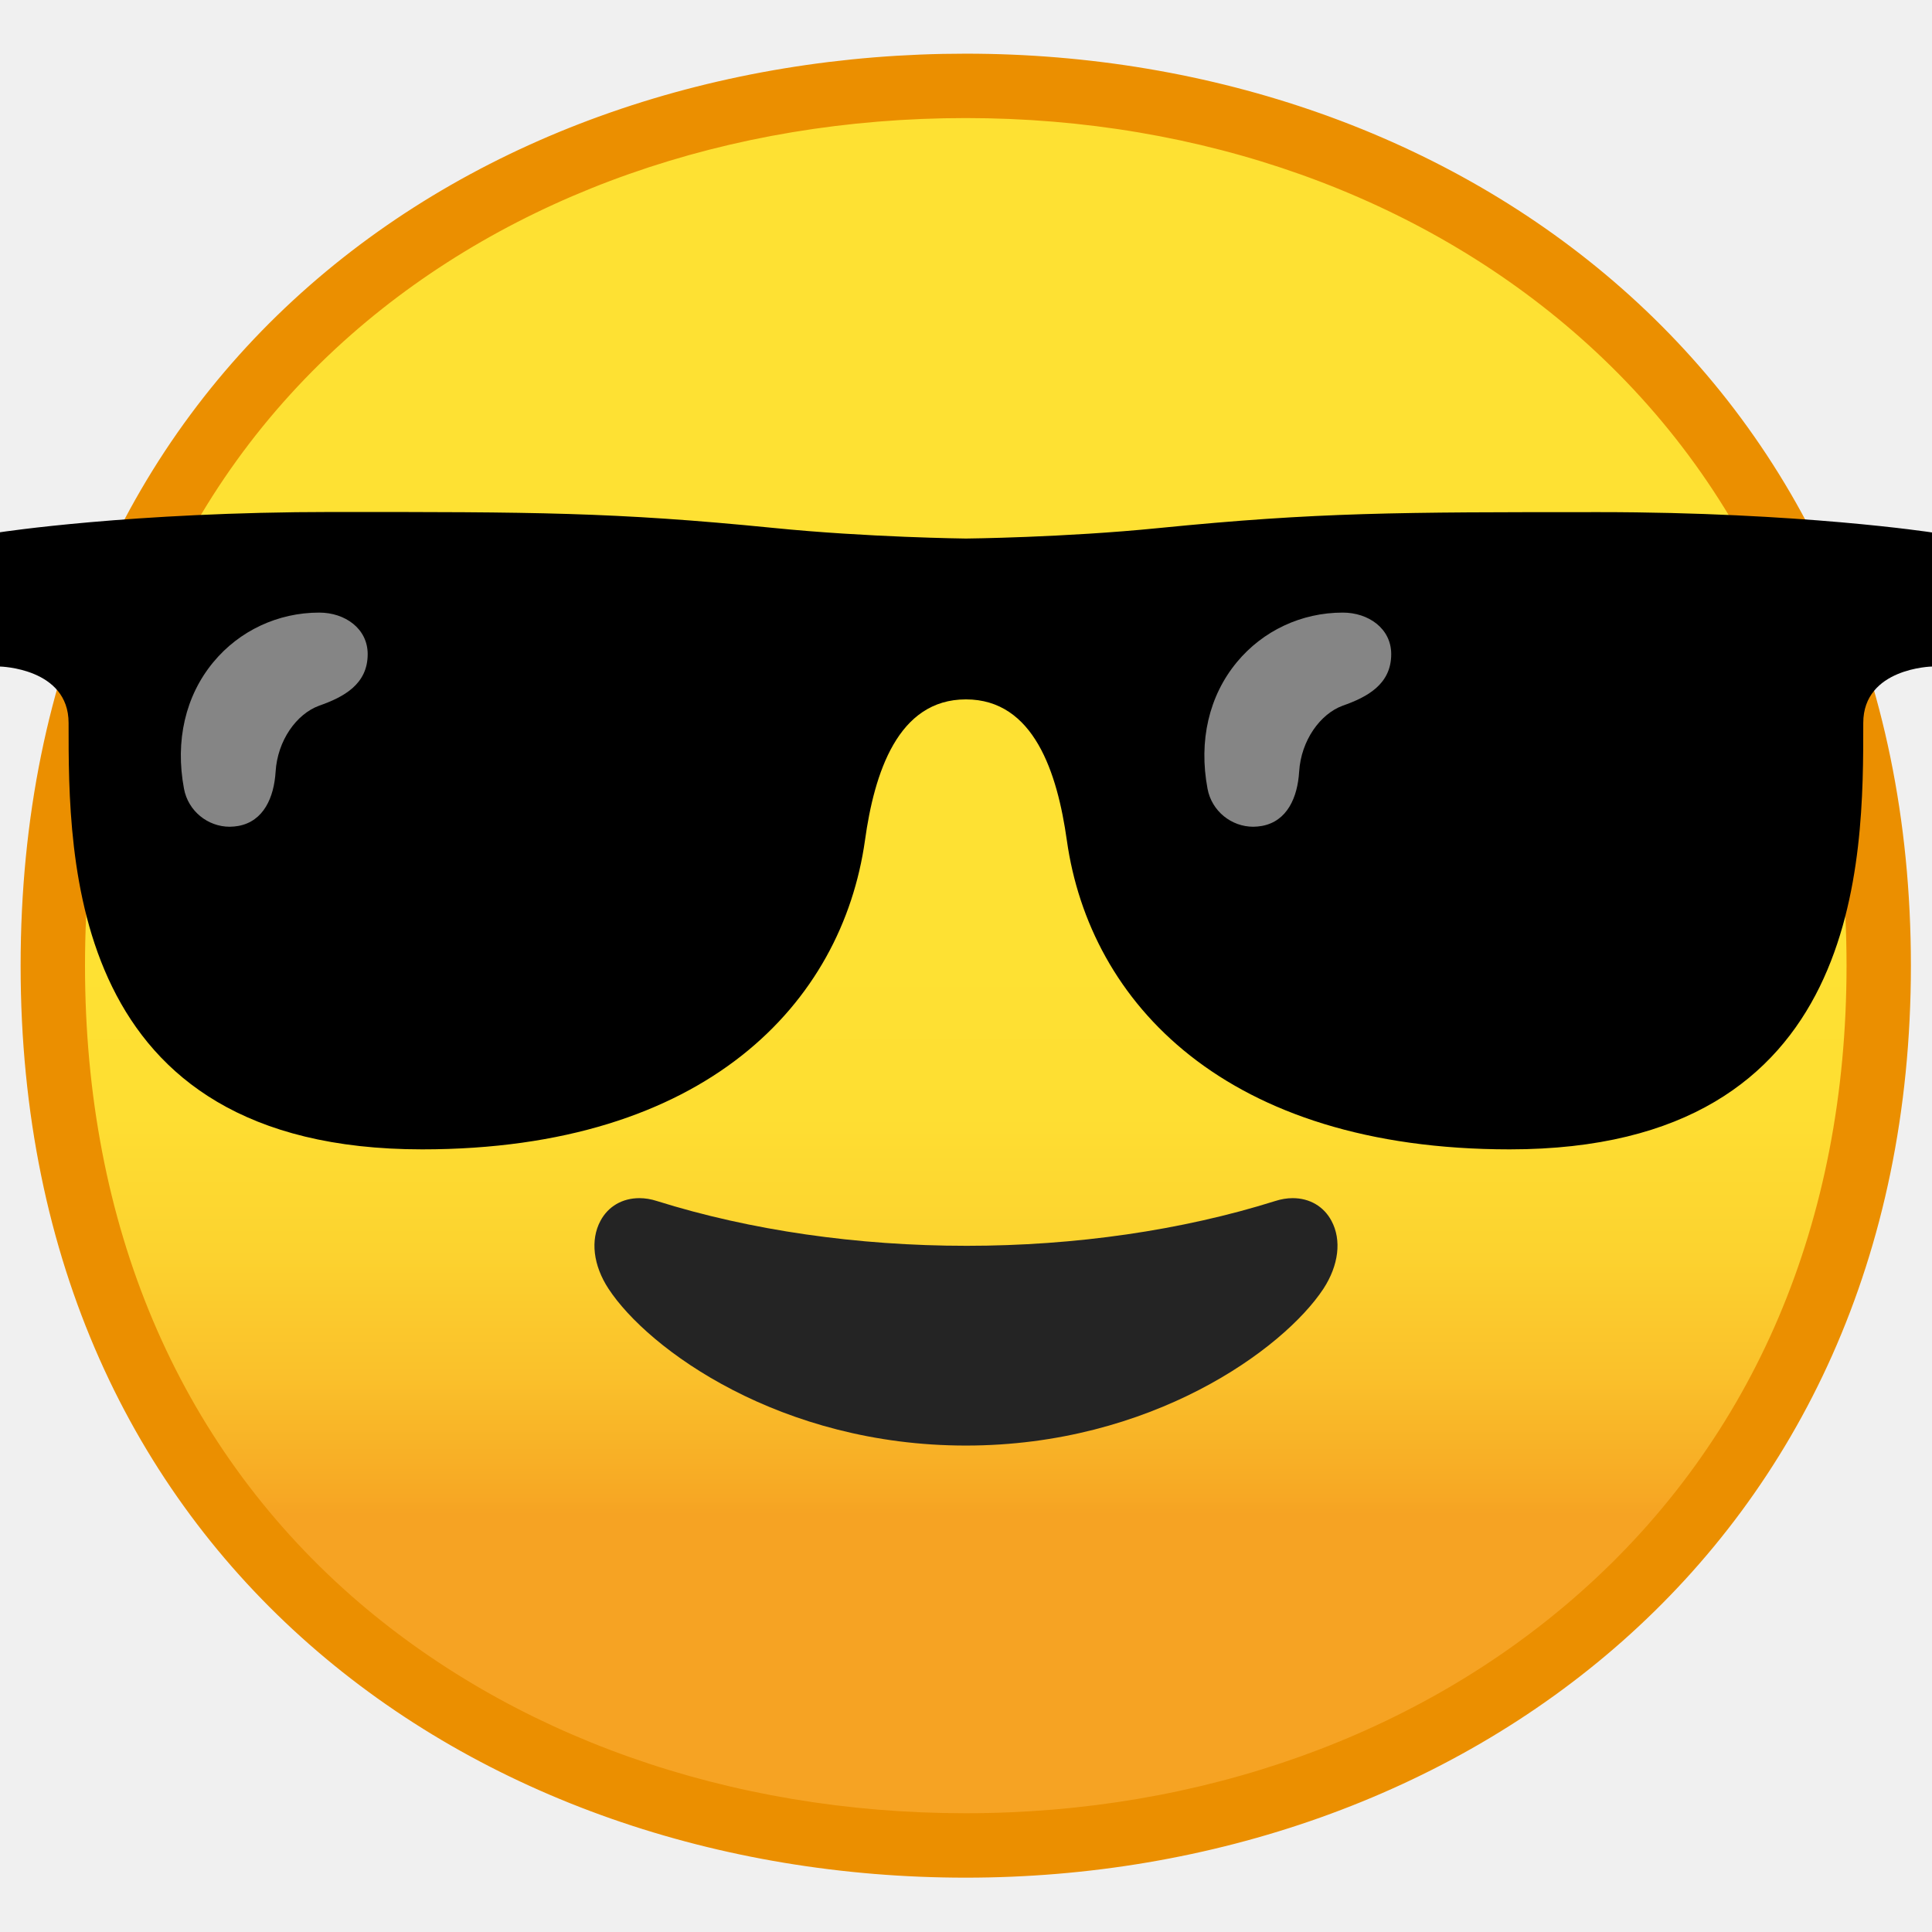
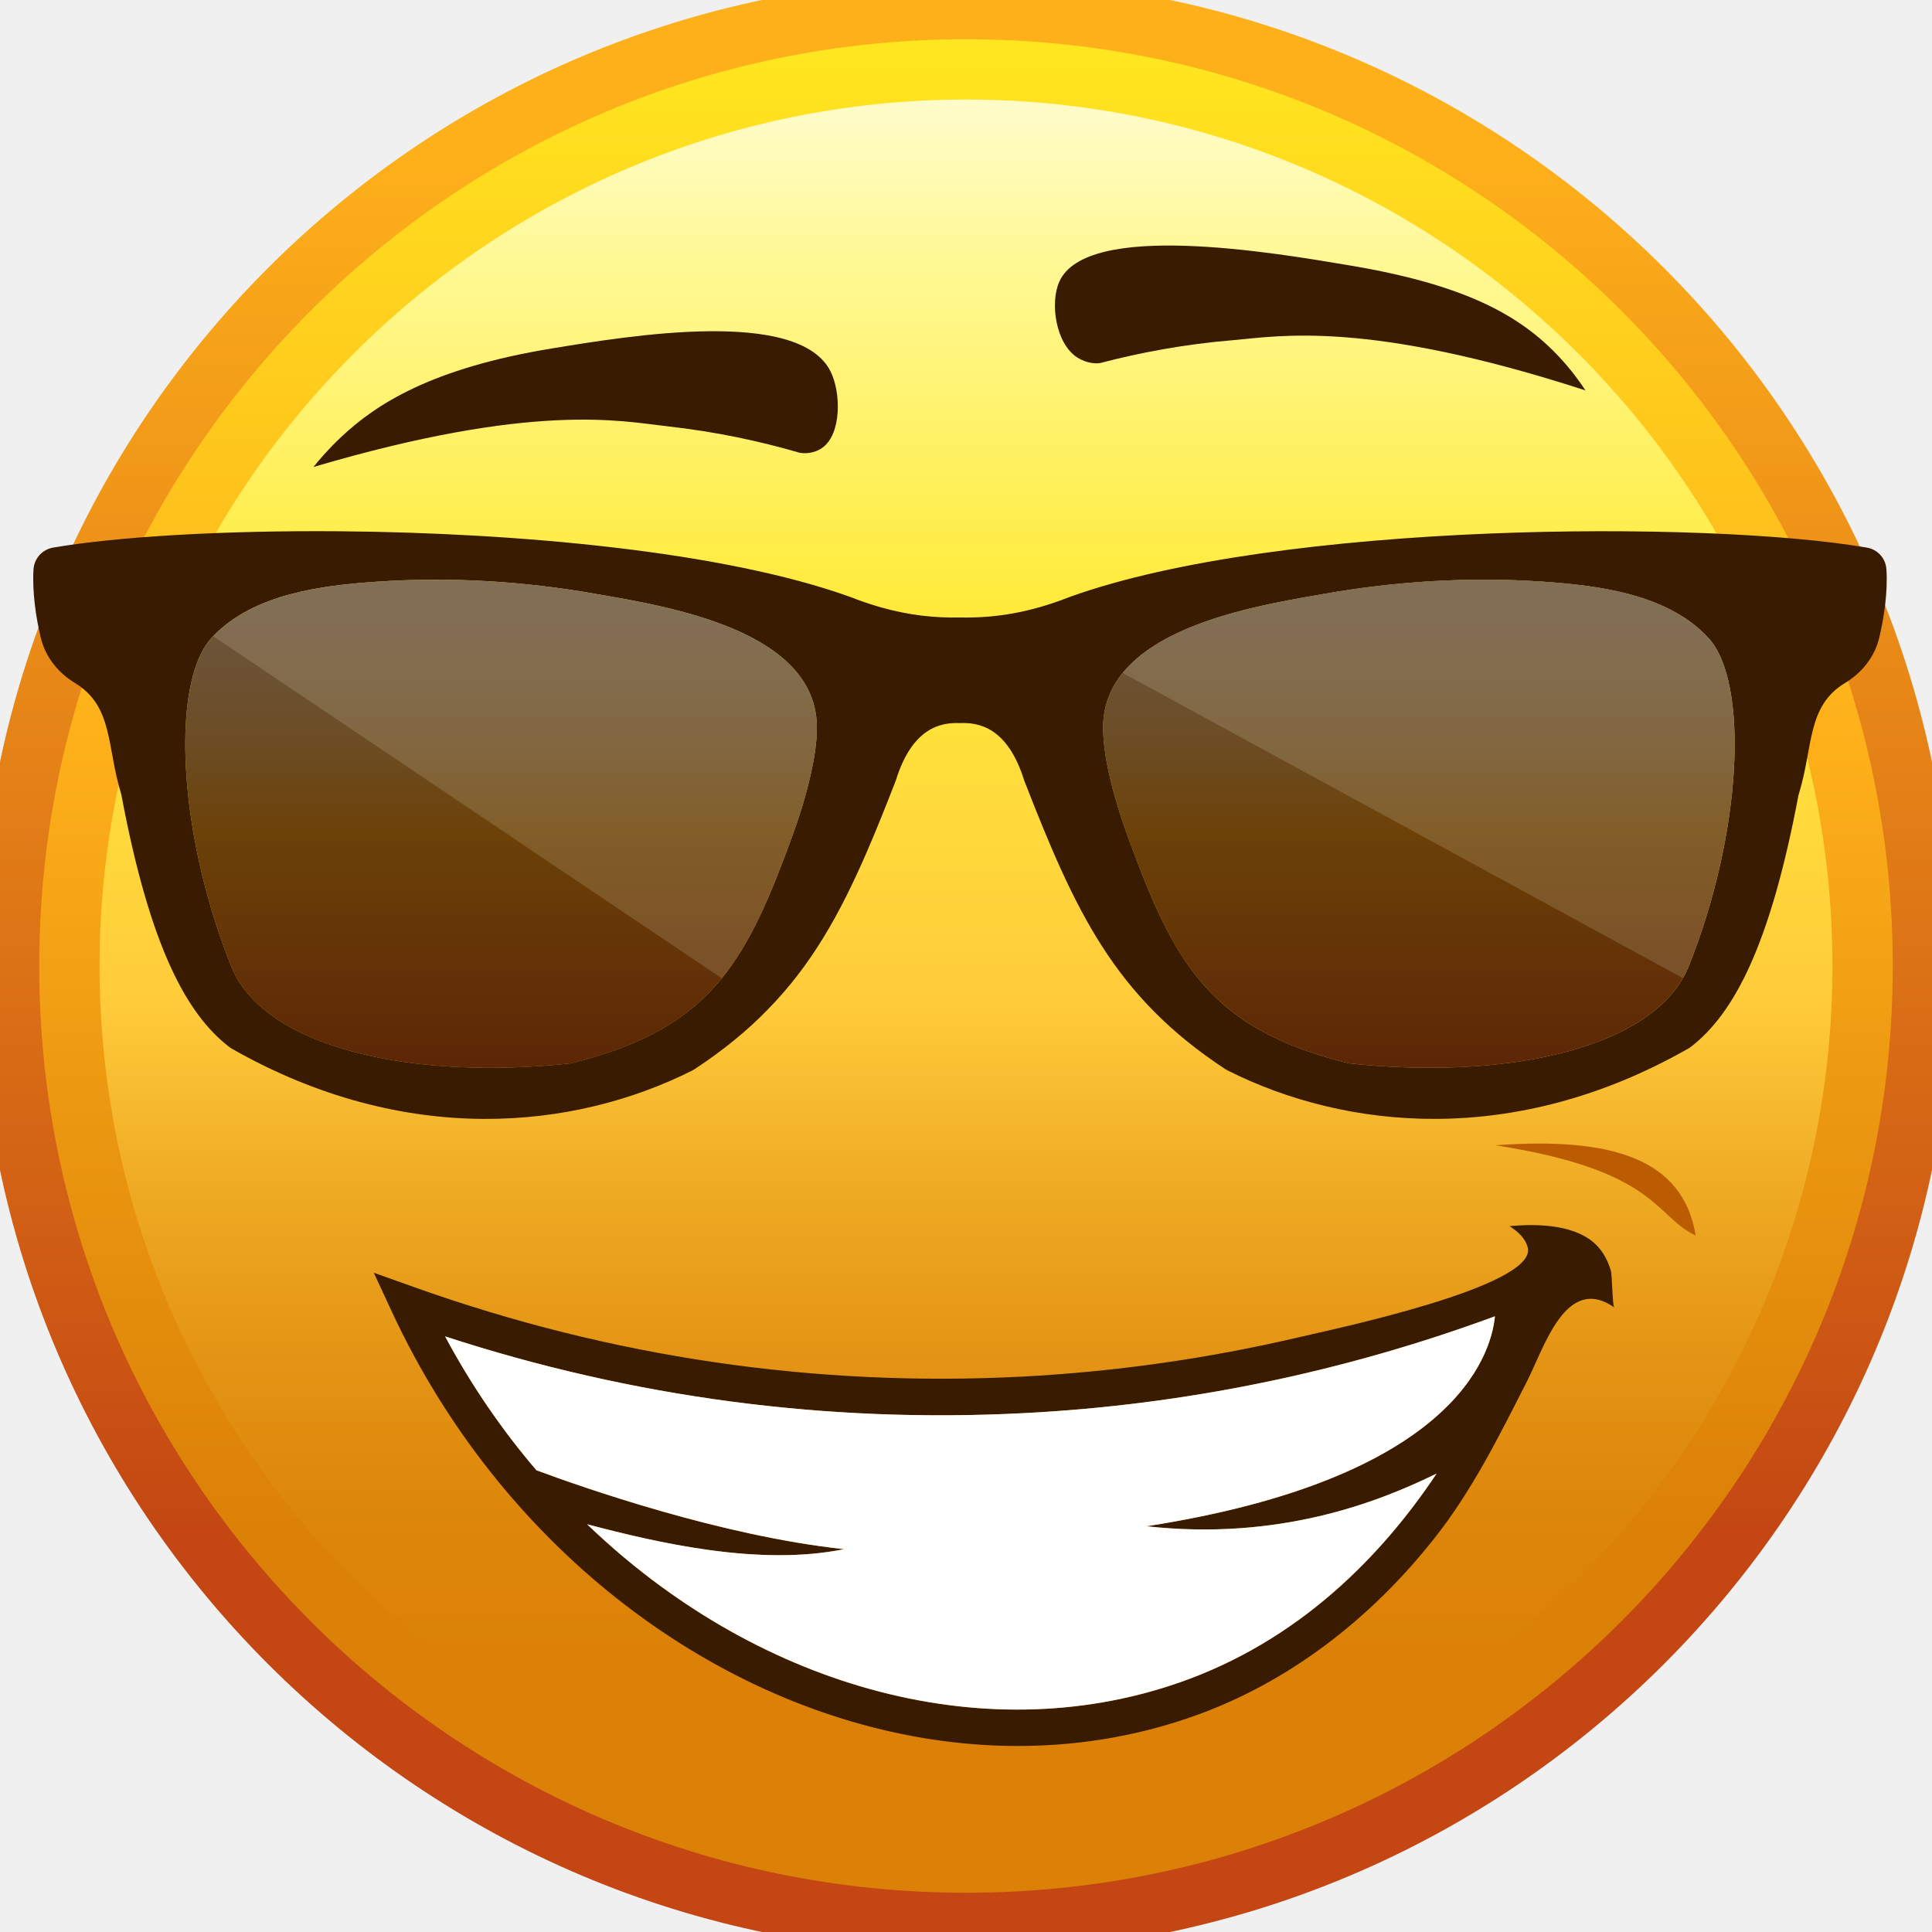
- <svg xmlns="http://www.w3.org/2000/svg" enable-background="new 0 0 128 128" viewBox="0 0 64 64" version="1.1" id="svg5091" width="64" height="64">
-   <defs id="defs5095" />
-   <symbol viewBox="-64.5 -64.5 129 129" id="symbol5064" transform="translate(0,-64)">
-     <g stroke-miterlimit="10" id="g5062" style="fill:none;stroke:#4285f4;stroke-miterlimit:10">
-       <rect x="-64" y="-64" width="128" height="128" id="rect5046" />
-       <path d="M 36.95,37.82 C 27.32,46.32 14.2,51 0,51 -14.27,51 -27.39,46.38 -36.96,37.99 -47.45,28.79 -53,15.65 -53,0 c 0,-15.58 5.55,-28.69 16.04,-37.92 C -27.36,-46.35 -14.24,-51 0,-51 c 14.17,0 27.29,4.71 36.95,13.25 C 47.45,-28.45 53,-15.4 53,0 53,15.47 47.45,28.55 36.95,37.82 Z" id="path5048" />
-       <path d="M 0,55 C -29.59,55 -57,35.99 -57,0 -57,-35.8 -29.59,-55 0,-55 29.59,-55 57,-35.31 57,0 57,35.51 29.59,55 0,55 Z" id="path5050" />
-       <path d="m 0,-43 c -12.29,0 -23.54,3.94 -31.68,11.09 C -40.39,-24.25 -45,-13.21 -45,0 -45,29.7 -22.4,43 0,43 21.67,43 45,29.54 45,0 45,-29.54 21.67,-43 0,-43 Z" id="path5052" />
-       <line x1="-0.01" x2="-0.01" y1="51" y2="-51" id="line5054" />
-       <line x1="-16" x2="-16" y1="48.95" y2="-48.93" id="line5056" />
-       <line x1="15.99" x2="15.99" y1="48.91" y2="-48.93" id="line5058" />
-       <line x1="53" x2="-53" y1="0.08" y2="0.08" id="line5060" />
-     </g>
-   </symbol>
-   <linearGradient id="a" x1="63.992" x2="63.992" y1="20.702" y2="106.73" gradientUnits="userSpaceOnUse" gradientTransform="matrix(0.5332889,0,0,0.5332921,-2.133156,-2.141696)">
-     <stop stop-color="#FEE133" offset=".5" id="stop5066" />
-     <stop stop-color="#FEDE32" offset=".612" id="stop5068" />
-     <stop stop-color="#FCD32F" offset=".708" id="stop5070" />
-     <stop stop-color="#FAC12B" offset=".797" id="stop5072" />
-     <stop stop-color="#F7A924" offset=".883" id="stop5074" />
-     <stop stop-color="#F6A323" offset=".9" id="stop5076" />
+ <svg xmlns="http://www.w3.org/2000/svg" height="64" width="64" xml:space="preserve" viewBox="0 0 64 64" y="0px" x="0px" id="Layer_1" version="1.1">
+   <defs id="defs1346" />
+   <style id="style1141" type="text/css">
+ 	.st0{fill:none;}
+ 	.st1{fill:url(#SVGID_1_);}
+ 	.st2{fill:url(#SVGID_2_);}
+ 	.st3{fill:none;stroke:url(#SVGID_3_);stroke-width:2;stroke-miterlimit:10;}
+ 	.st4{fill:#381B01;}
+ 	.st5{fill:#FFFFFF;}
+ 	.st6{fill:#BC5C02;}
+ 	.st7{opacity:0.26;fill:url(#SVGID_4_);}
+ 	.st8{opacity:0.26;fill:url(#SVGID_5_);}
+ 	.st9{opacity:0.15;fill:#FFFDE2;}
+ 	.st10{fill:url(#SVGID_6_);}
+ 	.st11{fill:url(#SVGID_7_);}
+ 	.st12{fill:none;stroke:url(#SVGID_8_);stroke-width:2;stroke-miterlimit:10;}
+ 	.st13{opacity:0.26;fill:url(#SVGID_9_);}
+ 	.st14{opacity:0.26;fill:url(#SVGID_10_);}
+ </style>
+   <path id="path1143" d="M 790.33,91.13" class="st0" />
+   <linearGradient gradientTransform="matrix(0.299822,0,0,0.299822,-9.993064,-45.39003)" y2="363.851" x2="140.065" y1="152.385" x1="140.065" gradientUnits="userSpaceOnUse" id="SVGID_1_">
+     <stop id="stop1145" style="stop-color:#FFFDE2" offset="0.012" />
+     <stop id="stop1147" style="stop-color:#FFF995" offset="0.131" />
+     <stop id="stop1149" style="stop-color:#FFEB3C" offset="0.308" />
+     <stop id="stop1151" style="stop-color:#FFCB3A" offset="0.521" />
+     <stop id="stop1153" style="stop-color:#EFAB24" offset="0.614" />
+     <stop id="stop1155" style="stop-color:#E49414" offset="0.704" />
+     <stop id="stop1157" style="stop-color:#DD860A" offset="0.789" />
+     <stop id="stop1159" style="stop-color:#DB8107" offset="0.862" />
  </linearGradient>
-   <path d="m 31.992,61.133 c -14.564,0 -30.243,-9.119 -30.243,-29.144 0,-20.025 15.679,-29.144 30.243,-29.144 8.074,0 15.545,2.672 21.044,7.525 6.021,5.312 9.199,12.788 9.199,21.62 0,8.794 -3.178,16.255 -9.199,21.582 -5.509,4.874 -12.986,7.562 -21.044,7.562 z" id="path5079" style="fill:url(#a);stroke-width:0.533" />
-   <path d="m 31.992,3.911 c 7.813,0 15.033,2.576 20.34,7.258 5.781,5.104 8.837,12.303 8.837,20.82 0,8.479 -3.056,15.663 -8.842,20.782 -5.317,4.704 -12.538,7.295 -20.34,7.295 -7.834,0 -15.06,-2.56 -20.345,-7.199 C 5.872,47.785 2.816,40.564 2.816,31.989 c 0,-8.618 3.056,-15.849 8.831,-20.916 5.269,-4.618 12.495,-7.162 20.345,-7.162 m 0,-2.133 c -16.255,0 -31.309,10.442 -31.309,30.211 0,19.662 15.055,30.211 31.309,30.211 16.255,0 31.309,-10.815 31.309,-30.211 0,-19.502 -15.055,-30.211 -31.309,-30.211 z" id="path5081" style="fill:#eb8f00;stroke-width:0.533" />
-   <path d="m 63.995,22.08 c 0,0 -2.272,0.048 -2.272,1.867 0,4.49 0.048,14.127 -11.711,14.127 -9.418,0 -13.914,-4.864 -14.671,-10.234 -0.315,-2.234 -1.088,-4.672 -3.344,-4.672 -2.256,0 -3.034,2.437 -3.344,4.672 C 27.896,33.21 23.401,38.074 13.983,38.074 2.224,38.074 2.272,28.437 2.272,23.947 2.272,22.128 0,22.08 0,22.08 v -4.448 c 0,0 4.362,-0.672 11.018,-0.672 6.655,0 9.306,0 14.601,0.528 3.125,0.315 6.378,0.352 6.378,0.352 0,0 3.253,-0.032 6.383,-0.347 5.296,-0.528 7.946,-0.528 14.601,-0.528 C 59.638,16.966 64,17.638 64,17.638 v 4.442 z" id="path5083" style="stroke-width:0.533" />
-   <path d="m 9.13,25.563 c -0.053,0.853 -0.395,1.643 -1.232,1.797 -0.096,0.016 -0.192,0.027 -0.288,0.027 -0.725,0 -1.376,-0.517 -1.515,-1.259 -0.299,-1.589 0.048,-3.077 0.971,-4.192 0.864,-1.045 2.144,-1.643 3.509,-1.643 0.853,0 1.605,0.528 1.605,1.376 0,1.003 -0.8,1.424 -1.605,1.707 -0.752,0.272 -1.381,1.152 -1.445,2.186 z" id="path5085" style="fill:#858585;stroke-width:0.533" />
-   <path d="m 43.036,25.563 c -0.053,0.853 -0.395,1.643 -1.232,1.797 -0.096,0.016 -0.192,0.027 -0.288,0.027 -0.725,0 -1.376,-0.517 -1.515,-1.259 -0.299,-1.589 0.048,-3.077 0.971,-4.192 0.864,-1.045 2.144,-1.643 3.509,-1.643 0.853,0 1.605,0.528 1.605,1.376 0,1.003 -0.8,1.424 -1.605,1.707 -0.747,0.272 -1.381,1.152 -1.445,2.186 z" id="path5087" style="fill:#858585;stroke-width:0.533" />
-   <path d="m 31.997,47.886 c -6.138,0 -10.522,-3.184 -11.839,-5.194 -0.507,-0.773 -0.608,-1.616 -0.267,-2.25 0.256,-0.48 0.725,-0.752 1.291,-0.752 0.187,0 0.384,0.032 0.581,0.096 3.093,0.971 6.639,1.483 10.26,1.483 3.594,0 7.13,-0.512 10.218,-1.483 0.197,-0.064 0.395,-0.096 0.581,-0.096 0.56,0 1.029,0.272 1.285,0.752 0.341,0.635 0.24,1.472 -0.267,2.25 -1.323,2.005 -5.706,5.194 -11.844,5.194 z" id="path5089" style="fill:#242424;stroke-width:0.533" />
+   <circle style="fill:url(#SVGID_1_);stroke-width:0.3" id="circle1162" r="31.7" cy="32" cx="32" class="st1" />
+   <linearGradient gradientTransform="matrix(0.299822,0,0,0.299822,-9.993064,-45.39003)" y2="363.851" x2="140.065" y1="152.385" x1="140.065" gradientUnits="userSpaceOnUse" id="SVGID_2_">
+     <stop id="stop1164" style="stop-color:#FFEA20" offset="5.128323e-04" />
+     <stop id="stop1166" style="stop-color:#FFDB1E" offset="0.093" />
+     <stop id="stop1168" style="stop-color:#FEB01A" offset="0.381" />
+     <stop id="stop1170" style="stop-color:#EB9610" offset="0.588" />
+     <stop id="stop1172" style="stop-color:#DB8107" offset="0.793" />
+   </linearGradient>
+   <path style="fill:url(#SVGID_2_);stroke-width:0.3" id="path1175" d="m 32,3.298 c 15.828,0 28.702,12.877 28.702,28.702 0,15.825 -12.877,28.702 -28.702,28.702 -15.825,0 -28.702,-12.877 -28.702,-28.702 0,-15.825 12.877,-28.702 28.702,-28.702 m 0,-2.998 c -17.507,0 -31.7,14.194 -31.7,31.7 0,17.507 14.194,31.7 31.7,31.7 17.507,0 31.703,-14.194 31.703,-31.7 0,-17.507 -14.194,-31.7 -31.703,-31.7 z" class="st2" />
+   <linearGradient gradientTransform="matrix(0.299822,0,0,0.299822,-9.993064,-45.39003)" y2="364.851" x2="140.065" y1="151.385" x1="140.065" gradientUnits="userSpaceOnUse" id="SVGID_3_">
+     <stop id="stop1177" style="stop-color:#FEB01A" offset="0.079" />
+     <stop id="stop1179" style="stop-color:#C44713" offset="0.792" />
+   </linearGradient>
+   <circle style="stroke:url(#SVGID_3_)" id="circle1182" r="31.7" cy="32" cx="32" class="st3" />
+   <path style="stroke-width:0.3" id="path1184" d="m 53.356,42.071 c -0.114,-0.363 -0.291,-0.684 -0.588,-0.932 -0.717,-0.588 -1.898,-0.6 -2.761,-0.522 0.27,0.177 0.531,0.405 0.603,0.717 0.303,1.289 -6.515,2.713 -7.574,2.962 -3.016,0.708 -6.092,1.145 -9.19,1.307 -6.848,0.351 -13.609,-0.642 -20.1,-2.956 l -1.364,-0.486 0.609,1.313 c 3.58,7.684 10.407,12.88 17.546,14.092 2.986,0.507 6.029,0.318 8.905,-0.681 3.232,-1.118 5.984,-3.274 8.086,-5.942 1.253,-1.586 2.144,-3.397 3.055,-5.184 0.579,-1.139 1.292,-3.559 2.893,-2.45 -0.069,-0.051 -0.063,-1.061 -0.12,-1.238 z m -15.381,8.488 c 4.386,0.486 7.666,-0.789 9.615,-1.745 -1.823,2.731 -4.563,5.55 -8.542,6.929 -6.593,2.285 -14.107,0.036 -19.599,-5.25 2.291,0.603 5.685,1.403 8.512,0.825 -4.081,-0.438 -8.665,-2.048 -10.191,-2.614 -1.139,-1.331 -2.159,-2.815 -3.025,-4.434 6.209,2.024 12.649,2.878 19.165,2.542 5.343,-0.273 10.587,-1.355 15.612,-3.208 -0.135,1.349 -1.424,5.382 -11.546,6.956 z" class="st4" />
+   <path style="stroke-width:0.3" id="path1186" d="m 37.975,50.559 c 4.386,0.486 7.666,-0.789 9.615,-1.745 -1.823,2.731 -4.563,5.55 -8.542,6.929 -6.593,2.285 -14.107,0.036 -19.599,-5.25 2.291,0.603 5.685,1.403 8.512,0.825 -4.081,-0.438 -8.665,-2.048 -10.191,-2.614 -1.139,-1.331 -2.159,-2.815 -3.025,-4.434 6.209,2.024 12.649,2.878 19.165,2.542 5.343,-0.273 10.587,-1.355 15.612,-3.208 -0.135,1.349 -1.424,5.382 -11.546,6.956 z" class="st5" />
+   <path style="stroke-width:0.3" id="path1188" d="m 49.537,37.939 c 3.853,-0.279 6.215,0.435 6.635,2.989 -1.367,-0.639 -1.265,-2.156 -6.635,-2.989 z" class="st6" />
+   <path style="stroke-width:0.3" id="path1190" d="m 56.591,21.131 c -1.337,-1.448 -3.613,-1.733 -5.469,-1.862 -2.414,-0.165 -4.845,-0.021 -7.229,0.399 -1.796,0.315 -5.265,0.851 -6.704,2.623 -0.414,0.51 -0.66,1.121 -0.648,1.862 0.018,1.118 0.447,2.539 0.825,3.574 1.52,4.174 2.704,6.371 7.328,7.499 5.019,0.54 9.672,-0.417 11.054,-2.824 0.063,-0.108 0.12,-0.219 0.168,-0.333 1.802,-4.452 2.03,-9.471 0.675,-10.938 z" class="st4" />
+   <path style="stroke-width:0.3" id="path1192" d="m 62.489,18.859 c -0.021,-0.366 -0.294,-0.66 -0.651,-0.72 -5.307,-0.908 -19.434,-0.866 -26.39,1.631 -1.376,0.543 -2.53,0.708 -3.649,0.684 -0.831,0.018 -1.685,-0.069 -2.632,-0.339 -0.324,-0.093 -0.663,-0.207 -1.013,-0.345 -4.189,-1.505 -10.982,-2.12 -16.88,-2.171 -3.895,-0.033 -7.4,0.18 -9.51,0.54 -0.357,0.06 -0.63,0.354 -0.654,0.72 -0.045,0.741 0.078,1.589 0.24,2.264 0.153,0.639 0.573,1.163 1.133,1.502 1.268,0.768 1.052,2.108 1.523,3.649 0.006,0.024 0.012,0.048 0.018,0.072 0.947,5.04 2.165,7.241 3.553,8.323 0.033,0.027 0.072,0.054 0.111,0.075 5.763,3.277 11.354,2.671 15.228,0.726 0.033,-0.015 0.063,-0.036 0.096,-0.054 0.953,-0.627 1.748,-1.28 2.426,-1.979 1.442,-1.472 2.381,-3.151 3.277,-5.217 0.318,-0.735 0.633,-1.52 0.959,-2.363 0.543,-1.754 1.49,-1.931 2.126,-1.904 0.636,-0.027 1.583,0.15 2.129,1.904 1.685,4.326 2.977,7.139 6.659,9.558 0.033,0.018 0.063,0.039 0.096,0.054 3.877,1.946 9.468,2.551 15.228,-0.726 0.042,-0.021 0.081,-0.048 0.114,-0.075 1.388,-1.082 2.602,-3.283 3.55,-8.323 0.006,-0.024 0.015,-0.048 0.021,-0.072 0.471,-1.541 0.255,-2.881 1.523,-3.649 0.561,-0.339 0.98,-0.863 1.133,-1.502 0.162,-0.675 0.285,-1.523 0.237,-2.264 z m -35.625,6.755 c -0.162,0.744 -0.405,1.499 -0.63,2.114 -0.717,1.967 -1.361,3.493 -2.324,4.68 -1.079,1.325 -2.563,2.222 -5.007,2.818 -5.244,0.564 -10.092,-0.507 -11.219,-3.157 -1.448,-3.574 -1.88,-7.517 -1.292,-9.687 0.144,-0.534 0.348,-0.959 0.615,-1.25 0.018,-0.021 0.036,-0.039 0.054,-0.057 1.346,-1.4 3.583,-1.679 5.418,-1.805 2.414,-0.165 4.845,-0.021 7.226,0.399 2.318,0.405 7.409,1.181 7.355,4.485 -0.006,0.453 -0.081,0.953 -0.195,1.46 z m 29.053,6.455 c -0.048,0.114 -0.105,0.225 -0.168,0.333 -1.382,2.408 -6.035,3.364 -11.054,2.824 -4.623,-1.127 -5.808,-3.325 -7.328,-7.499 -0.378,-1.034 -0.807,-2.456 -0.825,-3.574 -0.012,-0.741 0.234,-1.352 0.648,-1.862 1.439,-1.772 4.908,-2.309 6.704,-2.623 2.384,-0.42 4.815,-0.564 7.229,-0.399 1.856,0.129 4.132,0.414 5.469,1.862 1.355,1.466 1.127,6.485 -0.675,10.938 z" class="st4" />
+   <path style="stroke-width:0.3" id="path1194" d="m 27.059,24.154 c -0.006,0.453 -0.081,0.953 -0.195,1.46 -0.162,0.744 -0.405,1.499 -0.63,2.114 -1.523,4.174 -2.707,6.371 -7.331,7.499 -5.244,0.564 -10.092,-0.507 -11.219,-3.157 -1.448,-3.574 -1.88,-7.517 -1.292,-9.687 0.144,-0.534 0.348,-0.959 0.615,-1.25 1.34,-1.448 3.613,-1.733 5.472,-1.862 2.414,-0.165 4.845,-0.021 7.226,0.399 2.318,0.405 7.409,1.181 7.355,4.485 z" class="st4" />
+   <linearGradient gradientTransform="matrix(0.299822,0,0,0.299822,-9.993064,-45.39003)" y2="269.364" x2="88.696" y1="215.434" x1="88.696" gradientUnits="userSpaceOnUse" id="SVGID_4_">
+     <stop id="stop1196" style="stop-color:#FFFDE2" offset="0.012" />
+     <stop id="stop1198" style="stop-color:#FFFBDD" offset="0.072" />
+     <stop id="stop1200" style="stop-color:#FFF5CE" offset="0.143" />
+     <stop id="stop1202" style="stop-color:#FFECB6" offset="0.222" />
+     <stop id="stop1204" style="stop-color:#FFDF93" offset="0.305" />
+     <stop id="stop1206" style="stop-color:#FECE67" offset="0.391" />
+     <stop id="stop1208" style="stop-color:#FEB932" offset="0.48" />
+     <stop id="stop1210" style="stop-color:#FEB01A" offset="0.517" />
+     <stop id="stop1212" style="stop-color:#C44713" offset="1" />
+   </linearGradient>
+   <path style="fill:url(#SVGID_4_);stroke-width:0.3" id="path1215" d="m 27.059,24.154 c -0.006,0.453 -0.081,0.953 -0.195,1.46 -0.162,0.744 -0.405,1.499 -0.63,2.114 -0.717,1.967 -1.361,3.493 -2.324,4.68 -1.079,1.325 -2.563,2.222 -5.007,2.818 -5.244,0.564 -10.092,-0.507 -11.219,-3.157 -1.448,-3.574 -1.88,-7.517 -1.292,-9.687 0.144,-0.534 0.348,-0.959 0.615,-1.25 0.018,-0.021 0.036,-0.039 0.054,-0.057 1.346,-1.4 3.583,-1.679 5.418,-1.805 2.414,-0.165 4.845,-0.021 7.226,0.399 2.318,0.405 7.409,1.181 7.355,4.485 z" class="st7" />
+   <linearGradient gradientTransform="matrix(0.299822,0,0,0.299822,-9.993064,-45.39003)" y2="269.365" x2="190.101" y1="215.434" x1="190.101" gradientUnits="userSpaceOnUse" id="SVGID_5_">
+     <stop id="stop1217" style="stop-color:#FFFDE2" offset="0.012" />
+     <stop id="stop1219" style="stop-color:#FFFBDD" offset="0.072" />
+     <stop id="stop1221" style="stop-color:#FFF5CE" offset="0.143" />
+     <stop id="stop1223" style="stop-color:#FFECB6" offset="0.222" />
+     <stop id="stop1225" style="stop-color:#FFDF93" offset="0.305" />
+     <stop id="stop1227" style="stop-color:#FECE67" offset="0.391" />
+     <stop id="stop1229" style="stop-color:#FEB932" offset="0.48" />
+     <stop id="stop1231" style="stop-color:#FEB01A" offset="0.517" />
+     <stop id="stop1233" style="stop-color:#C44713" offset="1" />
+   </linearGradient>
+   <path style="fill:url(#SVGID_5_);stroke-width:0.3" id="path1236" d="m 55.917,32.069 c -0.048,0.114 -0.105,0.225 -0.168,0.333 -1.382,2.408 -6.035,3.364 -11.054,2.824 -4.623,-1.127 -5.808,-3.325 -7.328,-7.499 -0.378,-1.034 -0.807,-2.456 -0.825,-3.574 -0.012,-0.741 0.234,-1.352 0.648,-1.862 1.439,-1.772 4.908,-2.309 6.704,-2.623 2.384,-0.42 4.815,-0.564 7.229,-0.399 1.856,0.129 4.132,0.414 5.469,1.862 1.355,1.466 1.127,6.485 -0.675,10.938 z" class="st8" />
+   <path style="stroke-width:0.3" id="path1238" d="m 26.234,27.728 c -0.717,1.967 -1.361,3.493 -2.324,4.68 L 7.061,21.074 c 1.346,-1.4 3.583,-1.679 5.418,-1.805 2.414,-0.165 4.845,-0.021 7.226,0.399 2.318,0.405 7.409,1.181 7.355,4.485 -0.006,0.453 -0.081,0.953 -0.195,1.46 -0.162,0.744 -0.405,1.499 -0.63,2.114 z" class="st9" />
+   <path style="stroke-width:0.3" id="path1240" d="m 55.917,32.069 c -0.048,0.114 -0.105,0.225 -0.168,0.333 l -18.559,-10.11 c 1.439,-1.772 4.908,-2.309 6.704,-2.623 2.384,-0.42 4.815,-0.564 7.229,-0.399 1.856,0.129 4.132,0.414 5.469,1.862 1.355,1.466 1.127,6.485 -0.675,10.938 z" class="st9" />
+   <path style="stroke-width:0.3" id="path1242" d="m 26.45,14.988 c 0.165,0.048 0.51,0.045 0.792,-0.156 0.639,-0.456 0.621,-1.832 0.27,-2.53 -1.058,-2.108 -6.65,-1.184 -9.25,-0.756 -3.958,0.651 -5.796,1.835 -6.959,2.929 -0.411,0.387 -0.717,0.741 -0.92,0.995 7.313,-2.159 10.212,-1.517 11.72,-1.349 1.616,0.18 3.07,0.495 4.347,0.866 z" class="st4" />
+   <path style="stroke-width:0.3" id="path1244" d="m 36.473,12.02 c -0.147,0.039 -0.48,0.018 -0.786,-0.177 -0.72,-0.462 -0.908,-1.814 -0.597,-2.51 0.902,-2.021 7.058,-0.974 9.66,-0.534 3.718,0.63 5.586,1.61 6.92,3.046 0.39,0.42 0.669,0.81 0.851,1.088 -7.253,-2.354 -10.17,-1.793 -11.678,-1.664 -1.622,0.135 -3.085,0.414 -4.371,0.75 z" class="st4" />
+   <linearGradient y2="363.851" x2="413.316" y1="152.385" x1="413.316" gradientUnits="userSpaceOnUse" id="SVGID_6_">
+     <stop id="stop1246" style="stop-color:#FFFDE2" offset="0.012" />
+     <stop id="stop1248" style="stop-color:#FFF995" offset="0.131" />
+     <stop id="stop1250" style="stop-color:#FFEB3C" offset="0.308" />
+     <stop id="stop1252" style="stop-color:#FFCB3A" offset="0.521" />
+     <stop id="stop1254" style="stop-color:#EFAB24" offset="0.614" />
+     <stop id="stop1256" style="stop-color:#E49414" offset="0.704" />
+     <stop id="stop1258" style="stop-color:#DD860A" offset="0.789" />
+     <stop id="stop1260" style="stop-color:#DB8107" offset="0.862" />
+   </linearGradient>
+   <linearGradient y2="363.851" x2="413.316" y1="152.385" x1="413.316" gradientUnits="userSpaceOnUse" id="SVGID_7_">
+     <stop id="stop1265" style="stop-color:#FFEA20" offset="5.128323e-04" />
+     <stop id="stop1267" style="stop-color:#FFDB1E" offset="0.093" />
+     <stop id="stop1269" style="stop-color:#FEB01A" offset="0.381" />
+     <stop id="stop1271" style="stop-color:#EB9610" offset="0.588" />
+     <stop id="stop1273" style="stop-color:#DB8107" offset="0.793" />
+   </linearGradient>
+   <linearGradient y2="364.851" x2="413.316" y1="151.385" x1="413.316" gradientUnits="userSpaceOnUse" id="SVGID_8_">
+     <stop id="stop1278" style="stop-color:#FEB01A" offset="0.079" />
+     <stop id="stop1280" style="stop-color:#C44713" offset="0.792" />
+   </linearGradient>
+   <linearGradient y2="269.364" x2="361.948" y1="215.434" x1="361.948" gradientUnits="userSpaceOnUse" id="SVGID_9_">
+     <stop id="stop1297" style="stop-color:#FFFDE2" offset="0.012" />
+     <stop id="stop1299" style="stop-color:#FFFBDD" offset="0.072" />
+     <stop id="stop1301" style="stop-color:#FFF5CE" offset="0.143" />
+     <stop id="stop1303" style="stop-color:#FFECB6" offset="0.222" />
+     <stop id="stop1305" style="stop-color:#FFDF93" offset="0.305" />
+     <stop id="stop1307" style="stop-color:#FECE67" offset="0.391" />
+     <stop id="stop1309" style="stop-color:#FEB932" offset="0.48" />
+     <stop id="stop1311" style="stop-color:#FEB01A" offset="0.517" />
+     <stop id="stop1313" style="stop-color:#C44713" offset="1" />
+   </linearGradient>
+   <linearGradient y2="269.365" x2="463.352" y1="215.434" x1="463.352" gradientUnits="userSpaceOnUse" id="SVGID_10_">
+     <stop id="stop1318" style="stop-color:#FFFDE2" offset="0.012" />
+     <stop id="stop1320" style="stop-color:#FFFBDD" offset="0.072" />
+     <stop id="stop1322" style="stop-color:#FFF5CE" offset="0.143" />
+     <stop id="stop1324" style="stop-color:#FFECB6" offset="0.222" />
+     <stop id="stop1326" style="stop-color:#FFDF93" offset="0.305" />
+     <stop id="stop1328" style="stop-color:#FECE67" offset="0.391" />
+     <stop id="stop1330" style="stop-color:#FEB932" offset="0.48" />
+     <stop id="stop1332" style="stop-color:#FEB01A" offset="0.517" />
+     <stop id="stop1334" style="stop-color:#C44713" offset="1" />
+   </linearGradient>
</svg>
